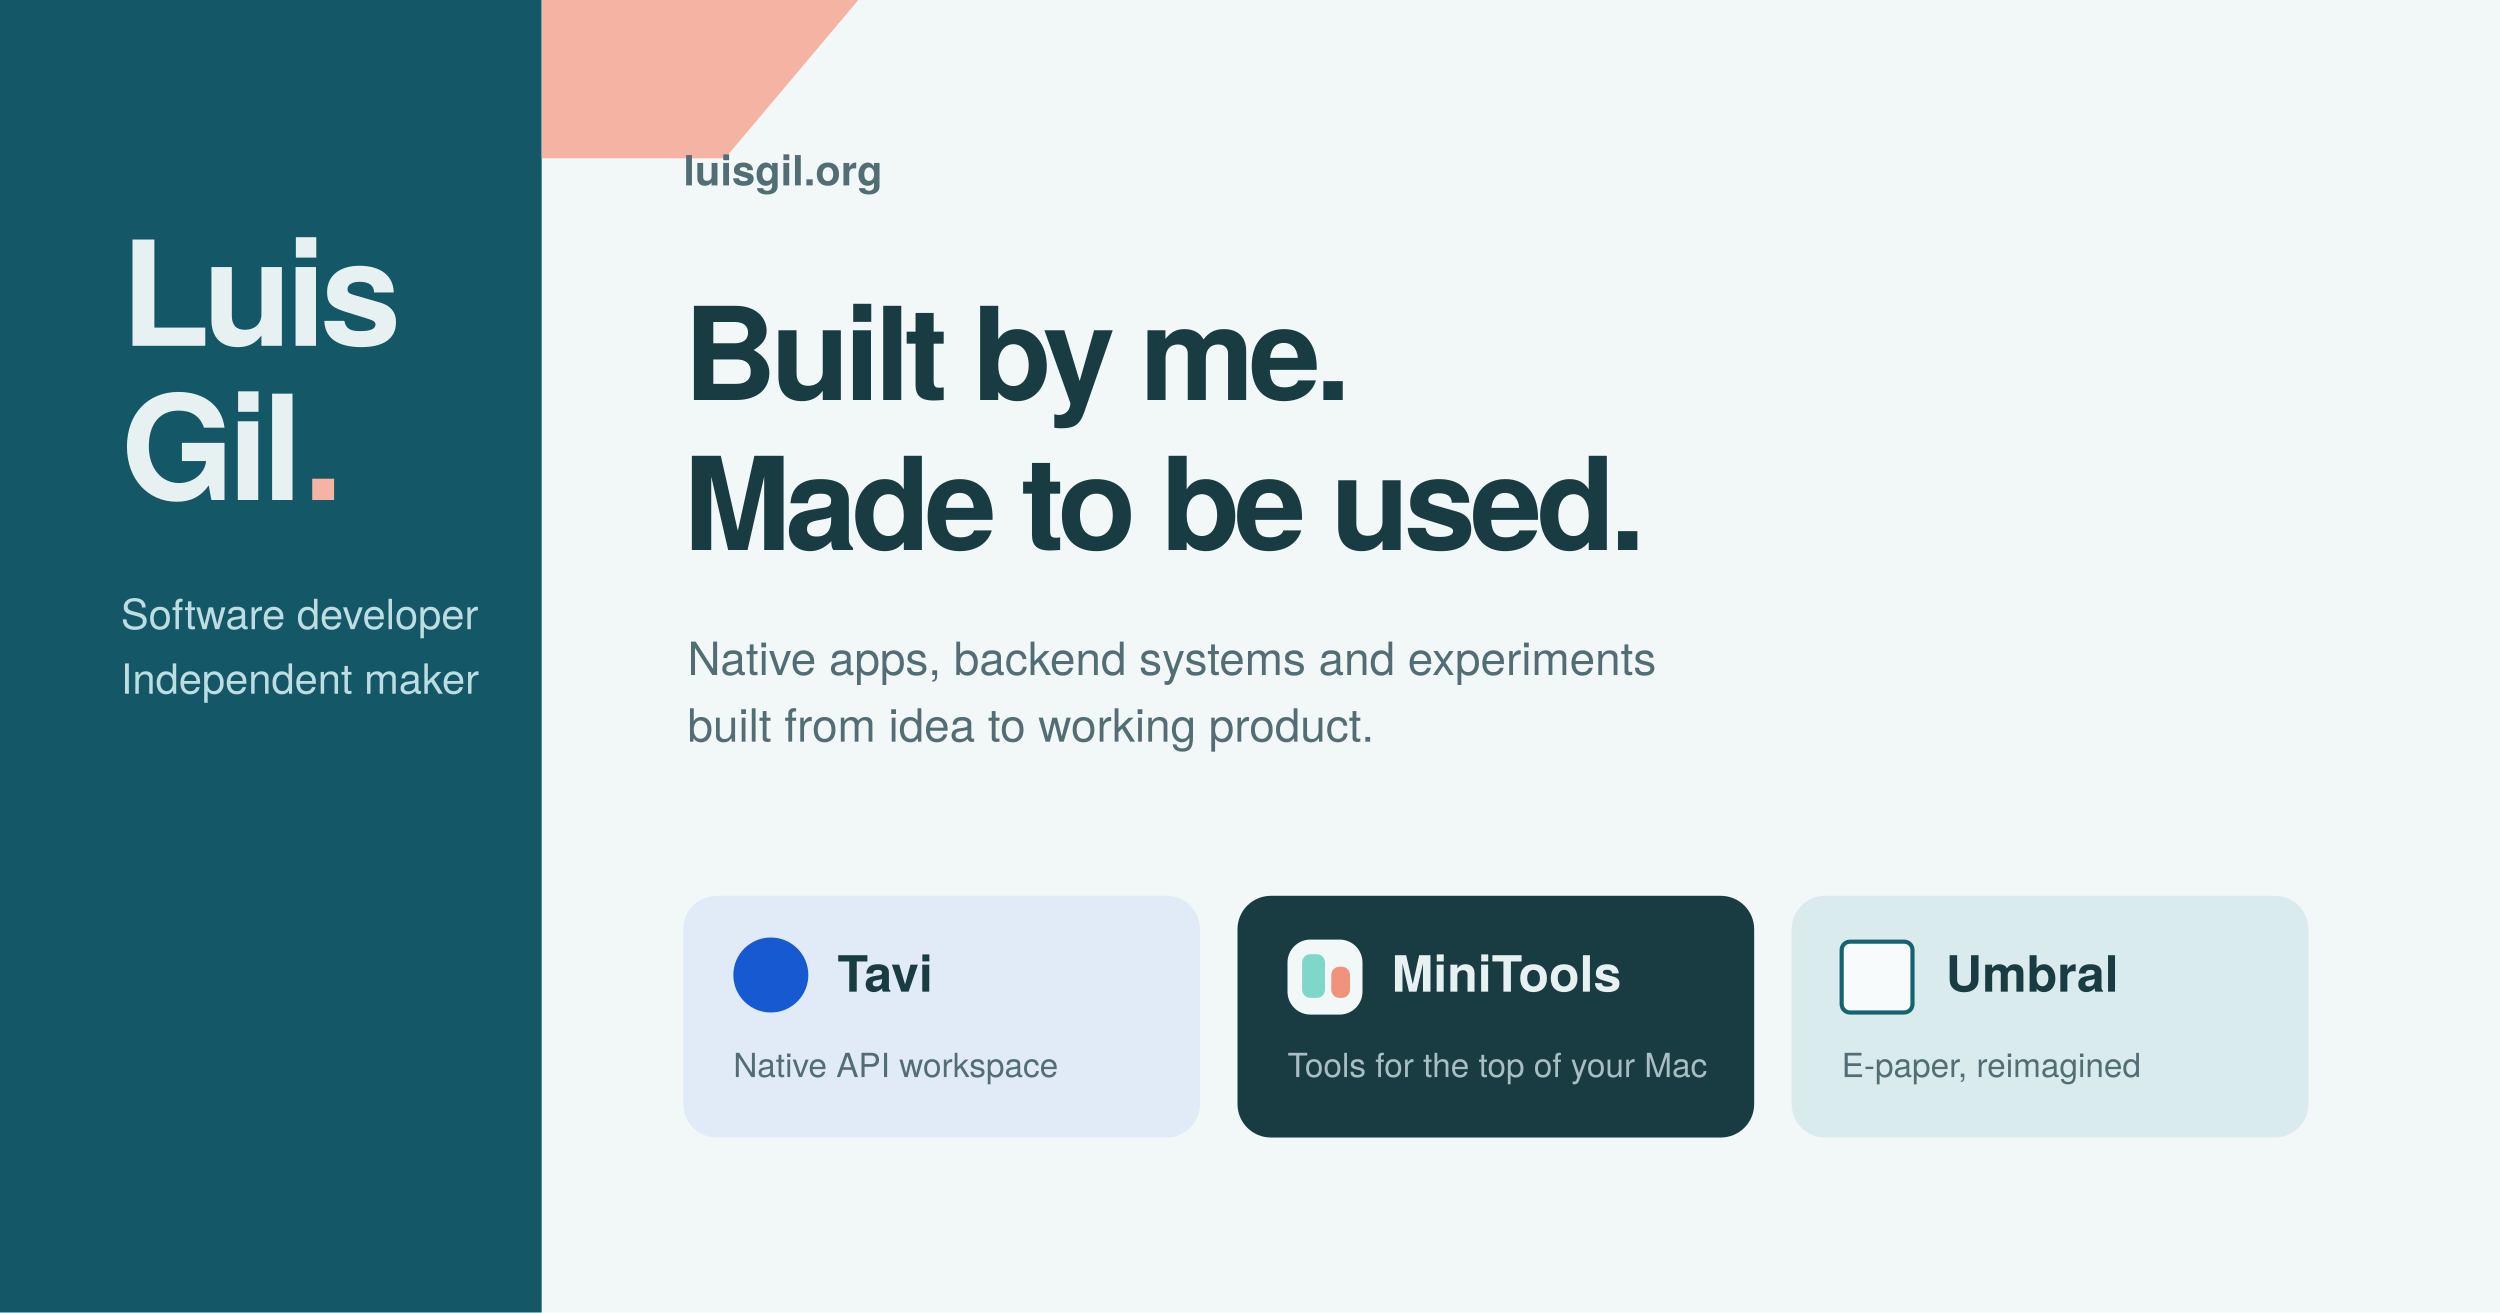
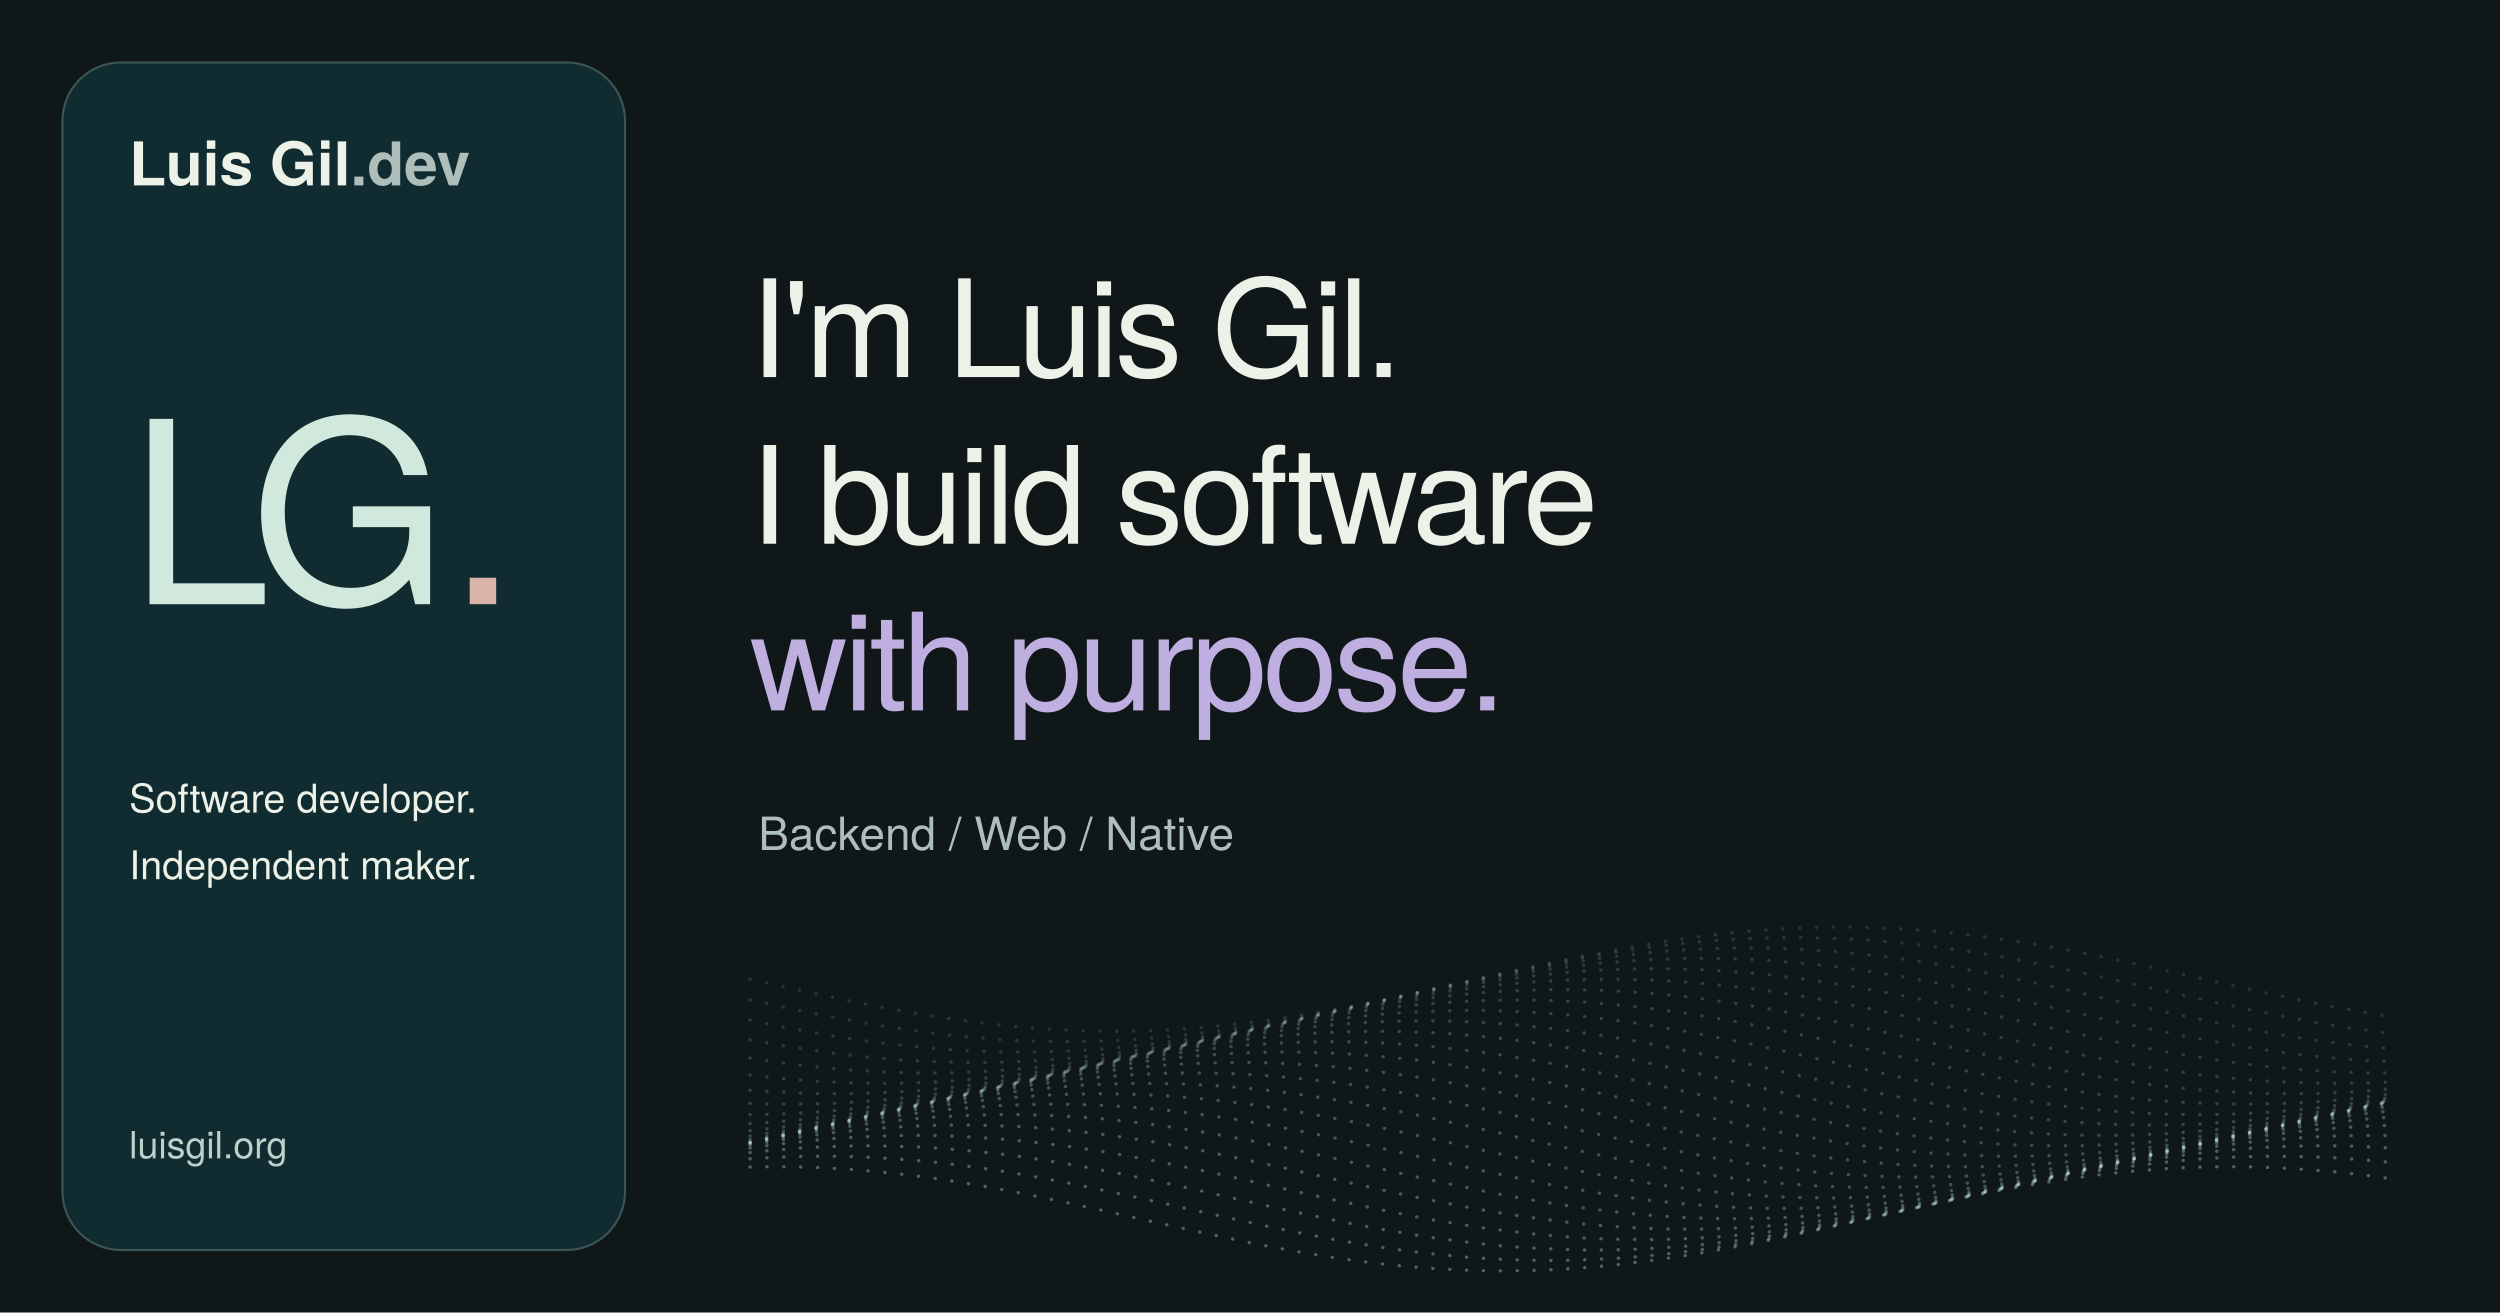
<svg xmlns="http://www.w3.org/2000/svg" width="1200" height="630" viewBox="0 0 1200 630">
-   <style>
-     @font-face{font-family:Sora;src:url('../../fonts/proposals/sora.ttf')}
-     .sora{font-family:Sora,'Avenir Next','Helvetica Neue',sans-serif}
-   </style>
-   <rect width="1200" height="630" fill="#f2f7f7" />
-   <rect width="260" height="630" fill="#145867" />
-   <path d="M260 0h152l-64 76H260z" fill="#f5b3a4" />
-   <text class="sora" x="58" y="166" fill="#e7f1f2" font-size="70" font-weight="650" letter-spacing="-3">Luis</text>
-   <text class="sora" x="58" y="240" fill="#e7f1f2" font-size="70" font-weight="650" letter-spacing="-3">Gil<tspan fill="#f5b3a4">.</tspan>
-   </text>
-   <text class="sora" x="58" y="302" fill="#bddde2" font-size="20" font-weight="500">Software developer</text>
-   <text class="sora" x="58" y="333" fill="#bddde2" font-size="20" font-weight="500">Independent maker</text>
-   <text class="sora" x="328" y="89" fill="#526e74" font-size="20" font-weight="600">luisgil.org</text>
-   <text class="sora" x="328" y="192" fill="#193c43" font-size="62" font-weight="650" letter-spacing="-2.7">Built by me.</text>
-   <text class="sora" x="328" y="264" fill="#193c43" font-size="62" font-weight="650" letter-spacing="-2.7">Made to be used.</text>
-   <text class="sora" x="330" y="324" fill="#526e74" font-size="22" font-weight="450">Native apps, backend systems and experiments</text>
-   <text class="sora" x="330" y="356" fill="#526e74" font-size="22" font-weight="450">built from idea to working product.</text>
-   <g transform="translate(328 430)">
-     <rect width="248" height="116" rx="16" fill="#e1eaf7" />
-     <circle cx="42" cy="38" r="18" fill="#1759d0" />
-     <text class="sora" x="74" y="46" fill="#193c43" font-size="24" font-weight="650">Tavi</text>
-     <text class="sora" x="24" y="87" fill="#526e74" font-size="16" font-weight="500">Native API workspace</text>
+   <style>.type{font-family:'Avenir Next','Helvetica Neue',sans-serif}</style>
+   <rect width="1200" height="630" fill="#101719" />
+   <rect x="30" y="30" width="270" height="570" rx="28" fill="#112c30" stroke="#3c5656" />
+   <g class="type">
+     <text x="62" y="89" fill="#edf2e9" font-size="29" font-weight="600">Luis Gil<tspan fill="#aebfbb">.dev</tspan>
+     </text>
+     <text x="62" y="290" fill="#d1e8dc" font-size="122" font-weight="400" letter-spacing="-5">LG<tspan fill="#d9b5a9">.</tspan>
+     </text>
+     <text x="62" y="390" fill="#edf2e9" font-size="19">Software developer.</text>
+     <text x="62" y="422" fill="#edf2e9" font-size="19">Independent maker.</text>
+     <text x="62" y="556" fill="#bdd0c9" font-size="18">luisgil.org</text>
+     <text x="360" y="181" fill="#edf2e9" font-size="65" font-weight="500" letter-spacing="-2">I'm Luis Gil.</text>
+     <text x="360" y="261" fill="#edf2e9" font-size="65" font-weight="500" letter-spacing="-2">I build software</text>
+     <text x="360" y="341" fill="#bfafe1" font-size="65" font-weight="500" letter-spacing="-2">with purpose.</text>
+     <text x="364" y="408" fill="#aebfbb" font-size="22">Backend / Web / Native</text>
  </g>
-   <g transform="translate(594 430)">
-     <rect width="248" height="116" rx="16" fill="#193c43" />
-     <rect x="24" y="21" width="36" height="36" rx="11" fill="#f2f7f7" />
-     <rect x="31" y="28" width="11" height="21" rx="4" fill="#7fd7c8" />
-     <rect x="45" y="34" width="9" height="15" rx="4" fill="#f0937d" />
-     <text class="sora" x="74" y="46" fill="#e7f1f2" font-size="24" font-weight="650">MiniTools</text>
-     <text class="sora" x="24" y="87" fill="#a8bec3" font-size="16" font-weight="500">Tools for the top of your Mac</text>
-   </g>
-   <g transform="translate(860 430)">
-     <rect width="248" height="116" rx="16" fill="#d9ebed" />
-     <rect x="24" y="22" width="34" height="34" rx="4" fill="#f8fbfb" stroke="#146370" stroke-width="2" />
-     <text class="sora" x="74" y="46" fill="#193c43" font-size="24" font-weight="650">Umbral</text>
-     <text class="sora" x="24" y="87" fill="#526e74" font-size="16" font-weight="500">E-paper, reimagined</text>
+   <g fill="none" stroke="#b4ded0" stroke-linecap="round" stroke-dasharray=".1 8">
+     <path d="M360,470.0 L370,472.2 L380,474.5 L390,476.7 L400,478.8 L410,480.9 L420,482.9 L430,484.7 L440,486.5 L450,488.1 L460,489.6 L470,490.9 L480,492.0 L490,493.0 L500,493.8 L510,494.4 L520,494.8 L530,495.0 L540,495.0 L550,494.8 L560,494.3 L570,493.7 L580,492.9 L590,491.9 L600,490.8 L610,489.5 L620,488.0 L630,486.3 L640,484.6 L650,482.7 L660,480.7 L670,478.6 L680,476.5 L690,474.3 L700,472.0 L710,469.8 L720,467.5 L730,465.3 L740,463.1 L750,461.0 L760,458.9 L770,457.0 L780,455.1 L790,453.4 L800,451.7 L810,450.3 L820,449.0 L830,447.9 L840,446.9 L850,446.1 L860,445.6 L870,445.2 L880,445.0 L890,445.0 L900,445.3 L910,445.7 L920,446.3 L930,447.1 L940,448.2 L950,449.3 L960,450.7 L970,452.2 L980,453.8 L990,455.6 L1000,457.5 L1010,459.5 L1020,461.6 L1030,463.7 L1040,465.9 L1050,468.2 L1060,470.4 L1070,472.7 L1080,474.9 L1090,477.1 L1100,479.2 L1110,481.3 L1120,483.2 L1130,485.1 L1140,486.8 L1150,488.4" stroke-width="1.6" opacity="0.15" />
+     <path d="M360,480.0 L370,482.1 L380,484.3 L390,486.3 L400,488.3 L410,490.1 L420,491.9 L430,493.4 L440,494.9 L450,496.2 L460,497.3 L470,498.2 L480,499.0 L490,499.5 L500,499.8 L510,500.0 L520,499.9 L530,499.7 L540,499.2 L550,498.6 L560,497.7 L570,496.7 L580,495.5 L590,494.1 L600,492.6 L610,490.9 L620,489.1 L630,487.2 L640,485.2 L650,483.1 L660,481.0 L670,478.8 L680,476.5 L690,474.3 L700,472.0 L710,469.8 L720,467.7 L730,465.5 L740,463.5 L750,461.5 L760,459.7 L770,458.0 L780,456.4 L790,455.0 L800,453.7 L810,452.6 L820,451.7 L830,451.0 L840,450.5 L850,450.1 L860,450.0 L870,450.1 L880,450.4 L890,450.8 L900,451.5 L910,452.4 L920,453.4 L930,454.6 L940,456.0 L950,457.5 L960,459.2 L970,461.0 L980,462.9 L990,465.0 L1000,467.1 L1010,469.2 L1020,471.4 L1030,473.7 L1040,475.9 L1050,478.2 L1060,480.4 L1070,482.6 L1080,484.7 L1090,486.7 L1100,488.6 L1110,490.5 L1120,492.2 L1130,493.7 L1140,495.1 L1150,496.4" stroke-width="1.6" opacity="0.16" />
+     <path d="M360,489.7 L370,491.8 L380,493.7 L390,495.5 L400,497.2 L410,498.8 L420,500.2 L430,501.4 L440,502.5 L450,503.4 L460,504.1 L470,504.6 L480,504.9 L490,505.0 L500,504.9 L510,504.6 L520,504.1 L530,503.4 L540,502.5 L550,501.5 L560,500.2 L570,498.8 L580,497.3 L590,495.6 L600,493.7 L610,491.8 L620,489.8 L630,487.7 L640,485.5 L650,483.3 L660,481.0 L670,478.8 L680,476.6 L690,474.3 L700,472.2 L710,470.1 L720,468.0 L730,466.1 L740,464.3 L750,462.6 L760,461.1 L770,459.7 L780,458.5 L790,457.4 L800,456.5 L810,455.9 L820,455.4 L830,455.1 L840,455.0 L850,455.1 L860,455.4 L870,456.0 L880,456.7 L890,457.6 L900,458.7 L910,459.9 L920,461.3 L930,462.9 L940,464.6 L950,466.4 L960,468.4 L970,470.4 L980,472.5 L990,474.7 L1000,476.9 L1010,479.2 L1020,481.4 L1030,483.7 L1040,485.9 L1050,488.0 L1060,490.1 L1070,492.1 L1080,494.1 L1090,495.9 L1100,497.5 L1110,499.1 L1120,500.4 L1130,501.6 L1140,502.7 L1150,503.5" stroke-width="1.6" opacity="0.17" />
+     <path d="M360,499.1 L370,500.9 L380,502.6 L390,504.1 L400,505.5 L410,506.7 L420,507.7 L430,508.6 L440,509.2 L450,509.7 L460,509.9 L470,510.0 L480,509.9 L490,509.5 L500,509.0 L510,508.2 L520,507.3 L530,506.2 L540,504.9 L550,503.5 L560,501.9 L570,500.2 L580,498.3 L590,496.4 L600,494.3 L610,492.2 L620,490.0 L630,487.8 L640,485.5 L650,483.3 L660,481.1 L670,478.9 L680,476.7 L690,474.6 L700,472.6 L710,470.7 L720,468.9 L730,467.3 L740,465.8 L750,464.4 L760,463.2 L770,462.2 L780,461.4 L790,460.7 L800,460.3 L810,460.0 L820,460.0 L830,460.2 L840,460.5 L850,461.1 L860,461.9 L870,462.8 L880,463.9 L890,465.2 L900,466.7 L910,468.3 L920,470.0 L930,471.9 L940,473.8 L950,475.9 L960,478.0 L970,480.2 L980,482.4 L990,484.7 L1000,486.9 L1010,489.2 L1020,491.4 L1030,493.5 L1040,495.6 L1050,497.6 L1060,499.5 L1070,501.2 L1080,502.9 L1090,504.4 L1100,505.7 L1110,506.9 L1120,507.9 L1130,508.7 L1140,509.3 L1150,509.7" stroke-width="1.6" opacity="0.18" />
+     <path d="M360,507.9 L370,509.4 L380,510.8 L390,511.9 L400,512.9 L410,513.7 L420,514.3 L430,514.8 L440,515.0 L450,515.0 L460,514.8 L470,514.4 L480,513.8 L490,513.0 L500,512.1 L510,510.9 L520,509.6 L530,508.1 L540,506.5 L550,504.8 L560,502.9 L570,500.9 L580,498.8 L590,496.7 L600,494.5 L610,492.3 L620,490.0 L630,487.8 L640,485.6 L650,483.4 L660,481.2 L670,479.2 L680,477.2 L690,475.3 L700,473.5 L710,471.9 L720,470.4 L730,469.1 L740,468.0 L750,467.0 L760,466.2 L770,465.6 L780,465.2 L790,465.0 L800,465.0 L810,465.2 L820,465.6 L830,466.3 L840,467.0 L850,468.0 L860,469.2 L870,470.5 L880,472.0 L890,473.6 L900,475.4 L910,477.3 L920,479.3 L930,481.4 L940,483.5 L950,485.7 L960,487.9 L970,490.2 L980,492.4 L990,494.6 L1000,496.8 L1010,499.0 L1020,501.0 L1030,503.0 L1040,504.9 L1050,506.6 L1060,508.2 L1070,509.7 L1080,511.0 L1090,512.1 L1100,513.1 L1110,513.9 L1120,514.4 L1130,514.8 L1140,515.0 L1150,515.0" stroke-width="1.6" opacity="0.19" />
+     <path d="M360,516.0 L370,517.2 L380,518.1 L390,518.9 L400,519.4 L410,519.8 L420,520.0 L430,520.0 L440,519.7 L450,519.3 L460,518.7 L470,517.8 L480,516.8 L490,515.6 L500,514.3 L510,512.8 L520,511.1 L530,509.4 L540,507.5 L550,505.5 L560,503.4 L570,501.2 L580,499.0 L590,496.8 L600,494.5 L610,492.3 L620,490.1 L630,487.9 L640,485.8 L650,483.7 L660,481.8 L670,479.9 L680,478.2 L690,476.6 L700,475.1 L710,473.9 L720,472.7 L730,471.8 L740,471.1 L750,470.5 L760,470.2 L770,470.0 L780,470.1 L790,470.3 L800,470.8 L810,471.4 L820,472.3 L830,473.3 L840,474.5 L850,475.8 L860,477.4 L870,479.0 L880,480.8 L890,482.7 L900,484.7 L910,486.8 L920,489.0 L930,491.2 L940,493.4 L950,495.7 L960,497.9 L970,500.1 L980,502.3 L990,504.4 L1000,506.5 L1010,508.4 L1020,510.3 L1030,512.0 L1040,513.6 L1050,515.0 L1060,516.3 L1070,517.4 L1080,518.3 L1090,519.0 L1100,519.5 L1110,519.9 L1120,520.0 L1130,519.9 L1140,519.7 L1150,519.2" stroke-width="1.6" opacity="0.20" />
+     <path d="M360,523.3 L370,524.0 L380,524.5 L390,524.9 L400,525.0 L410,524.9 L420,524.6 L430,524.2 L440,523.5 L450,522.6 L460,521.6 L470,520.4 L480,519.0 L490,517.4 L500,515.8 L510,513.9 L520,512.0 L530,510.0 L540,507.9 L550,505.7 L560,503.5 L570,501.3 L580,499.0 L590,496.8 L600,494.6 L610,492.4 L620,490.3 L630,488.3 L640,486.3 L650,484.5 L660,482.8 L670,481.2 L680,479.8 L690,478.6 L700,477.5 L710,476.6 L720,475.9 L730,475.4 L740,475.1 L750,475.0 L760,475.1 L770,475.4 L780,475.9 L790,476.6 L800,477.5 L810,478.5 L820,479.8 L830,481.2 L840,482.7 L850,484.4 L860,486.2 L870,488.2 L880,490.2 L890,492.3 L900,494.5 L910,496.7 L920,498.9 L930,501.2 L940,503.4 L950,505.6 L960,507.8 L970,509.9 L980,511.9 L990,513.8 L1000,515.7 L1010,517.3 L1020,518.9 L1030,520.3 L1040,521.5 L1050,522.6 L1060,523.4 L1070,524.1 L1080,524.6 L1090,524.9 L1100,525.0 L1110,524.9 L1120,524.6 L1130,524.1 L1140,523.3 L1150,522.4" stroke-width="1.6" opacity="0.21" />
+     <path d="M360,529.6 L370,529.9 L380,530.0 L390,529.9 L400,529.6 L410,529.0 L420,528.3 L430,527.4 L440,526.3 L450,525.1 L460,523.6 L470,522.1 L480,520.4 L490,518.5 L500,516.6 L510,514.5 L520,512.4 L530,510.3 L540,508.0 L550,505.8 L560,503.5 L570,501.3 L580,499.1 L590,496.9 L600,494.8 L610,492.8 L620,490.9 L630,489.1 L640,487.4 L650,485.9 L660,484.5 L670,483.3 L680,482.3 L690,481.5 L700,480.8 L710,480.3 L720,480.1 L730,480.0 L740,480.1 L750,480.5 L760,481.0 L770,481.8 L780,482.7 L790,483.8 L800,485.1 L810,486.5 L820,488.1 L830,489.8 L840,491.7 L850,493.6 L860,495.7 L870,497.8 L880,500.0 L890,502.2 L900,504.4 L910,506.7 L920,508.9 L930,511.1 L940,513.3 L950,515.3 L960,517.4 L970,519.3 L980,521.0 L990,522.7 L1000,524.2 L1010,525.6 L1020,526.8 L1030,527.8 L1040,528.6 L1050,529.3 L1060,529.7 L1070,529.9 L1080,530.0 L1090,529.8 L1100,529.5 L1110,528.9 L1120,528.2 L1130,527.2 L1140,526.1 L1150,524.8" stroke-width="1.6" opacity="0.22" />
+     <path d="M360,535.0 L370,534.8 L380,534.5 L390,533.9 L400,533.1 L410,532.2 L420,531.1 L430,529.8 L440,528.3 L450,526.7 L460,525.0 L470,523.1 L480,521.1 L490,519.1 L500,516.9 L510,514.8 L520,512.5 L530,510.3 L540,508.0 L550,505.8 L560,503.6 L570,501.5 L580,499.4 L590,497.4 L600,495.5 L610,493.7 L620,492.1 L630,490.6 L640,489.3 L650,488.1 L660,487.1 L670,486.3 L680,485.7 L690,485.3 L700,485.0 L710,485.0 L720,485.2 L730,485.6 L740,486.2 L750,487.0 L760,487.9 L770,489.1 L780,490.4 L790,491.8 L800,493.5 L810,495.2 L820,497.1 L830,499.1 L840,501.1 L850,503.3 L860,505.4 L870,507.7 L880,509.9 L890,512.2 L900,514.4 L910,516.6 L920,518.7 L930,520.8 L940,522.8 L950,524.7 L960,526.4 L970,528.1 L980,529.5 L990,530.9 L1000,532.0 L1010,533.0 L1020,533.8 L1030,534.4 L1040,534.8 L1050,535.0 L1060,535.0 L1070,534.8 L1080,534.4 L1090,533.8 L1100,533.0 L1110,532.0 L1120,530.8 L1130,529.5 L1140,528.0 L1150,526.4" stroke-width="1.6" opacity="0.23" />
+     <path d="M360,539.3 L370,538.7 L380,537.9 L390,536.9 L400,535.8 L410,534.5 L420,533.0 L430,531.3 L440,529.6 L450,527.7 L460,525.7 L470,523.6 L480,521.5 L490,519.3 L500,517.0 L510,514.8 L520,512.5 L530,510.3 L540,508.1 L550,506.0 L560,503.9 L570,502.0 L580,500.1 L590,498.4 L600,496.7 L610,495.3 L620,494.0 L630,492.9 L640,491.9 L650,491.1 L660,490.6 L670,490.2 L680,490.0 L690,490.0 L700,490.3 L710,490.7 L720,491.3 L730,492.1 L740,493.2 L750,494.3 L760,495.7 L770,497.2 L780,498.8 L790,500.6 L800,502.5 L810,504.5 L820,506.6 L830,508.7 L840,510.9 L850,513.2 L860,515.4 L870,517.7 L880,519.9 L890,522.1 L900,524.2 L910,526.3 L920,528.2 L930,530.1 L940,531.8 L950,533.4 L960,534.8 L970,536.1 L980,537.2 L990,538.2 L1000,538.9 L1010,539.5 L1020,539.8 L1030,540.0 L1040,539.9 L1050,539.7 L1060,539.2 L1070,538.6 L1080,537.8 L1090,536.7 L1100,535.5 L1110,534.2 L1120,532.7 L1130,531.0 L1140,529.2 L1150,527.3" stroke-width="1.6" opacity="0.24" />
+     <path d="M360,542.7 L370,541.7 L380,540.5 L390,539.1 L400,537.6 L410,535.9 L420,534.1 L430,532.2 L440,530.2 L450,528.1 L460,526.0 L470,523.8 L480,521.5 L490,519.3 L500,517.0 L510,514.8 L520,512.7 L530,510.5 L540,508.5 L550,506.5 L560,504.7 L570,503.0 L580,501.4 L590,500.0 L600,498.7 L610,497.6 L620,496.7 L630,496.0 L640,495.5 L650,495.1 L660,495.0 L670,495.1 L680,495.4 L690,495.8 L700,496.5 L710,497.4 L720,498.4 L730,499.6 L740,501.0 L750,502.5 L760,504.2 L770,506.0 L780,507.9 L790,510.0 L800,512.1 L810,514.2 L820,516.4 L830,518.7 L840,520.9 L850,523.2 L860,525.4 L870,527.6 L880,529.7 L890,531.7 L900,533.6 L910,535.5 L920,537.2 L930,538.7 L940,540.1 L950,541.4 L960,542.5 L970,543.4 L980,544.1 L990,544.6 L1000,544.9 L1010,545.0 L1020,544.9 L1030,544.6 L1040,544.1 L1050,543.4 L1060,542.6 L1070,541.5 L1080,540.3 L1090,538.9 L1100,537.3 L1110,535.6 L1120,533.8 L1130,531.9 L1140,529.8 L1150,527.7" stroke-width="1.6" opacity="0.25" />
+     <path d="M360,545.2 L370,543.8 L380,542.3 L390,540.6 L400,538.7 L410,536.8 L420,534.8 L430,532.7 L440,530.5 L450,528.3 L460,526.0 L470,523.8 L480,521.6 L490,519.3 L500,517.2 L510,515.1 L520,513.0 L530,511.1 L540,509.3 L550,507.6 L560,506.1 L570,504.7 L580,503.5 L590,502.4 L600,501.5 L610,500.9 L620,500.4 L630,500.1 L640,500.0 L650,500.1 L660,500.4 L670,501.0 L680,501.7 L690,502.6 L700,503.7 L710,504.9 L720,506.3 L730,507.9 L740,509.6 L750,511.4 L760,513.4 L770,515.4 L780,517.5 L790,519.7 L800,521.9 L810,524.2 L820,526.4 L830,528.7 L840,530.9 L850,533.0 L860,535.1 L870,537.1 L880,539.1 L890,540.9 L900,542.5 L910,544.1 L920,545.4 L930,546.6 L940,547.7 L950,548.5 L960,549.2 L970,549.7 L980,549.9 L990,550.0 L1000,549.9 L1010,549.5 L1020,549.0 L1030,548.3 L1040,547.3 L1050,546.2 L1060,545.0 L1070,543.5 L1080,541.9 L1090,540.2 L1100,538.4 L1110,536.4 L1120,534.4 L1130,532.3 L1140,530.1 L1150,527.9" stroke-width="1.6" opacity="0.26" />
+     <path d="M360,546.9 L370,545.2 L380,543.3 L390,541.4 L400,539.3 L410,537.2 L420,535.0 L430,532.8 L440,530.5 L450,528.3 L460,526.1 L470,523.9 L480,521.7 L490,519.6 L500,517.6 L510,515.7 L520,513.9 L530,512.3 L540,510.8 L550,509.4 L560,508.2 L570,507.2 L580,506.4 L590,505.7 L600,505.3 L610,505.0 L620,505.0 L630,505.2 L640,505.5 L650,506.1 L660,506.9 L670,507.8 L680,508.9 L690,510.2 L700,511.7 L710,513.3 L720,515.0 L730,516.9 L740,518.8 L750,520.9 L760,523.0 L770,525.2 L780,527.4 L790,529.7 L800,531.9 L810,534.2 L820,536.4 L830,538.5 L840,540.6 L850,542.6 L860,544.5 L870,546.2 L880,547.9 L890,549.4 L900,550.7 L910,551.9 L920,552.9 L930,553.7 L940,554.3 L950,554.7 L960,555.0 L970,555.0 L980,554.8 L990,554.4 L1000,553.8 L1010,553.1 L1020,552.1 L1030,551.0 L1040,549.7 L1050,548.2 L1060,546.6 L1070,544.8 L1080,543.0 L1090,541.0 L1100,538.9 L1110,536.8 L1120,534.6 L1130,532.4 L1140,530.1 L1150,527.9" stroke-width="1.6" opacity="0.27" />
+     <path d="M360,547.9 L370,545.9 L380,543.8 L390,541.7 L400,539.5 L410,537.3 L420,535.0 L430,532.8 L440,530.6 L450,528.4 L460,526.2 L470,524.2 L480,522.2 L490,520.3 L500,518.5 L510,516.9 L520,515.4 L530,514.1 L540,513.0 L550,512.0 L560,511.2 L570,510.6 L580,510.2 L590,510.0 L600,510.0 L610,510.2 L620,510.6 L630,511.3 L640,512.0 L650,513.0 L660,514.2 L670,515.5 L680,517.0 L690,518.6 L700,520.4 L710,522.3 L720,524.3 L730,526.4 L740,528.5 L750,530.7 L760,532.9 L770,535.2 L780,537.4 L790,539.6 L800,541.8 L810,544.0 L820,546.0 L830,548.0 L840,549.9 L850,551.6 L860,553.2 L870,554.7 L880,556.0 L890,557.1 L900,558.1 L910,558.9 L920,559.4 L930,559.8 L940,560.0 L950,560.0 L960,559.7 L970,559.3 L980,558.7 L990,557.9 L1000,556.9 L1010,555.7 L1020,554.3 L1030,552.8 L1040,551.2 L1050,549.4 L1060,547.5 L1070,545.5 L1080,543.4 L1090,541.3 L1100,539.1 L1110,536.9 L1120,534.6 L1130,532.4 L1140,530.2 L1150,528.0" stroke-width="1.6" opacity="0.28" />
+     <path d="M360,548.4 L370,546.2 L380,544.0 L390,541.8 L400,539.5 L410,537.3 L420,535.1 L430,532.9 L440,530.8 L450,528.7 L460,526.8 L470,524.9 L480,523.2 L490,521.6 L500,520.1 L510,518.9 L520,517.7 L530,516.8 L540,516.1 L550,515.5 L560,515.2 L570,515.0 L580,515.1 L590,515.3 L600,515.8 L610,516.4 L620,517.3 L630,518.3 L640,519.5 L650,520.8 L660,522.4 L670,524.0 L680,525.8 L690,527.7 L700,529.7 L710,531.8 L720,534.0 L730,536.2 L740,538.4 L750,540.7 L760,542.9 L770,545.1 L780,547.3 L790,549.4 L800,551.5 L810,553.4 L820,555.3 L830,557.0 L840,558.6 L850,560.0 L860,561.3 L870,562.4 L880,563.3 L890,564.0 L900,564.5 L910,564.9 L920,565.0 L930,564.9 L940,564.7 L950,564.2 L960,563.5 L970,562.7 L980,561.6 L990,560.4 L1000,559.0 L1010,557.5 L1020,555.8 L1030,554.0 L1040,552.1 L1050,550.1 L1060,548.0 L1070,545.8 L1080,543.6 L1090,541.4 L1100,539.1 L1110,536.9 L1120,534.7 L1130,532.5 L1140,530.4 L1150,528.3" stroke-width="1.6" opacity="0.29" />
+     <path d="M360,548.5 L370,546.3 L380,544.0 L390,541.8 L400,539.6 L410,537.4 L420,535.3 L430,533.3 L440,531.3 L450,529.5 L460,527.8 L470,526.2 L480,524.8 L490,523.6 L500,522.5 L510,521.6 L520,520.9 L530,520.4 L540,520.1 L550,520.0 L560,520.1 L570,520.4 L580,520.9 L590,521.6 L600,522.5 L610,523.5 L620,524.8 L630,526.2 L640,527.7 L650,529.4 L660,531.2 L670,533.2 L680,535.2 L690,537.3 L700,539.5 L710,541.7 L720,543.9 L730,546.2 L740,548.4 L750,550.6 L760,552.8 L770,554.9 L780,556.9 L790,558.8 L800,560.7 L810,562.3 L820,563.9 L830,565.3 L840,566.5 L850,567.6 L860,568.4 L870,569.1 L880,569.6 L890,569.9 L900,570.0 L910,569.9 L920,569.6 L930,569.1 L940,568.3 L950,567.4 L960,566.4 L970,565.1 L980,563.7 L990,562.1 L1000,560.4 L1010,558.6 L1020,556.7 L1030,554.6 L1040,552.5 L1050,550.3 L1060,548.1 L1070,545.9 L1080,543.6 L1090,541.4 L1100,539.2 L1110,537.0 L1120,534.9 L1130,532.9 L1140,531.0 L1150,529.2" stroke-width="1.6" opacity="0.30" />
+     <path d="M360,548.5 L370,546.3 L380,544.1 L390,541.9 L400,539.8 L410,537.8 L420,535.9 L430,534.1 L440,532.4 L450,530.9 L460,529.5 L470,528.3 L480,527.3 L490,526.5 L500,525.8 L510,525.3 L520,525.1 L530,525.0 L540,525.1 L550,525.5 L560,526.0 L570,526.8 L580,527.7 L590,528.8 L600,530.1 L610,531.5 L620,533.1 L630,534.8 L640,536.7 L650,538.6 L660,540.7 L670,542.8 L680,545.0 L690,547.2 L700,549.4 L710,551.7 L720,553.9 L730,556.1 L740,558.3 L750,560.3 L760,562.4 L770,564.3 L780,566.0 L790,567.7 L800,569.2 L810,570.6 L820,571.8 L830,572.8 L840,573.6 L850,574.3 L860,574.7 L870,574.9 L880,575.0 L890,574.8 L900,574.5 L910,573.9 L920,573.2 L930,572.2 L940,571.1 L950,569.8 L960,568.4 L970,566.8 L980,565.0 L990,563.2 L1000,561.2 L1010,559.2 L1020,557.0 L1030,554.8 L1040,552.6 L1050,550.4 L1060,548.1 L1070,545.9 L1080,543.7 L1090,541.5 L1100,539.5 L1110,537.5 L1120,535.6 L1130,533.8 L1140,532.1 L1150,530.6" stroke-width="1.6" opacity="0.31" />
+     <path d="M360,548.6 L370,546.5 L380,544.4 L390,542.4 L400,540.5 L410,538.7 L420,537.1 L430,535.6 L440,534.3 L450,533.1 L460,532.1 L470,531.3 L480,530.7 L490,530.3 L500,530.0 L510,530.0 L520,530.2 L530,530.6 L540,531.2 L550,532.0 L560,532.9 L570,534.1 L580,535.4 L590,536.8 L600,538.5 L610,540.2 L620,542.1 L630,544.1 L640,546.1 L650,548.3 L660,550.4 L670,552.7 L680,554.9 L690,557.2 L700,559.4 L710,561.6 L720,563.7 L730,565.8 L740,567.8 L750,569.7 L760,571.4 L770,573.1 L780,574.5 L790,575.9 L800,577.0 L810,578.0 L820,578.8 L830,579.4 L840,579.8 L850,580.0 L860,580.0 L870,579.8 L880,579.4 L890,578.8 L900,578.0 L910,577.0 L920,575.8 L930,574.5 L940,573.0 L950,571.4 L960,569.6 L970,567.7 L980,565.8 L990,563.7 L1000,561.5 L1010,559.3 L1020,557.1 L1030,554.9 L1040,552.6 L1050,550.4 L1060,548.2 L1070,546.1 L1080,544.0 L1090,542.0 L1100,540.2 L1110,538.4 L1120,536.8 L1130,535.3 L1140,534.0 L1150,532.9" stroke-width="1.6" opacity="0.32" />
+     <path d="M360,548.9 L370,547.0 L380,545.1 L390,543.4 L400,541.7 L410,540.3 L420,539.0 L430,537.9 L440,536.9 L450,536.1 L460,535.6 L470,535.2 L480,535.0 L490,535.0 L500,535.3 L510,535.7 L520,536.3 L530,537.1 L540,538.2 L550,539.3 L560,540.7 L570,542.2 L580,543.8 L590,545.6 L600,547.5 L610,549.5 L620,551.6 L630,553.7 L640,555.9 L650,558.2 L660,560.4 L670,562.7 L680,564.9 L690,567.1 L700,569.2 L710,571.3 L720,573.2 L730,575.1 L740,576.8 L750,578.4 L760,579.8 L770,581.1 L780,582.2 L790,583.2 L800,583.9 L810,584.5 L820,584.8 L830,585.0 L840,584.9 L850,584.7 L860,584.2 L870,583.6 L880,582.8 L890,581.7 L900,580.5 L910,579.2 L920,577.7 L930,576.0 L940,574.2 L950,572.3 L960,570.3 L970,568.2 L980,566.1 L990,563.9 L1000,561.6 L1010,559.4 L1020,557.1 L1030,554.9 L1040,552.7 L1050,550.6 L1060,548.6 L1070,546.6 L1080,544.8 L1090,543.0 L1100,541.5 L1110,540.0 L1120,538.8 L1130,537.7 L1140,536.7 L1150,536.0" stroke-width="1.6" opacity="0.33" />
+     <path d="M360,549.7 L370,548.0 L380,546.4 L390,545.0 L400,543.7 L410,542.6 L420,541.7 L430,541.0 L440,540.5 L450,540.1 L460,540.0 L470,540.1 L480,540.4 L490,540.8 L500,541.5 L510,542.4 L520,543.4 L530,544.6 L540,546.0 L550,547.5 L560,549.2 L570,551.0 L580,552.9 L590,555.0 L600,557.1 L610,559.2 L620,561.4 L630,563.7 L640,565.9 L650,568.2 L660,570.4 L670,572.6 L680,574.7 L690,576.7 L700,578.6 L710,580.5 L720,582.2 L730,583.7 L740,585.1 L750,586.4 L760,587.5 L770,588.4 L780,589.1 L790,589.6 L800,589.9 L810,590.0 L820,589.9 L830,589.6 L840,589.1 L850,588.4 L860,587.6 L870,586.5 L880,585.3 L890,583.9 L900,582.3 L910,580.6 L920,578.8 L930,576.9 L940,574.8 L950,572.7 L960,570.6 L970,568.4 L980,566.1 L990,563.9 L1000,561.6 L1010,559.4 L1020,557.2 L1030,555.1 L1040,553.1 L1050,551.2 L1060,549.4 L1070,547.7 L1080,546.1 L1090,544.7 L1100,543.5 L1110,542.4 L1120,541.6 L1130,540.9 L1140,540.4 L1150,540.1" stroke-width="1.6" opacity="0.34" />
+     <path d="M360,551.1 L370,549.7 L380,548.5 L390,547.4 L400,546.5 L410,545.9 L420,545.4 L430,545.1 L440,545.0 L450,545.1 L460,545.4 L470,546.0 L480,546.7 L490,547.6 L500,548.7 L510,549.9 L520,551.3 L530,552.9 L540,554.6 L550,556.4 L560,558.4 L570,560.4 L580,562.5 L590,564.7 L600,566.9 L610,569.2 L620,571.4 L630,573.7 L640,575.9 L650,578.0 L660,580.1 L670,582.1 L680,584.1 L690,585.9 L700,587.5 L710,589.1 L720,590.4 L730,591.6 L740,592.7 L750,593.5 L760,594.2 L770,594.7 L780,594.9 L790,595.0 L800,594.9 L810,594.5 L820,594.0 L830,593.3 L840,592.3 L850,591.2 L860,590.0 L870,588.5 L880,586.9 L890,585.2 L900,583.4 L910,581.4 L920,579.4 L930,577.3 L940,575.1 L950,572.9 L960,570.6 L970,568.4 L980,566.1 L990,563.9 L1000,561.8 L1010,559.7 L1020,557.7 L1030,555.8 L1040,554.0 L1050,552.3 L1060,550.8 L1070,549.4 L1080,548.2 L1090,547.2 L1100,546.4 L1110,545.8 L1120,545.3 L1130,545.1 L1140,545.0 L1150,545.2" stroke-width="1.6" opacity="0.35" />
+     <path d="M360,553.2 L370,552.2 L380,551.4 L390,550.7 L400,550.3 L410,550.0 L420,550.0 L430,550.2 L440,550.5 L450,551.1 L460,551.9 L470,552.8 L480,553.9 L490,555.2 L500,556.7 L510,558.3 L520,560.0 L530,561.9 L540,563.8 L550,565.9 L560,568.0 L570,570.2 L580,572.4 L590,574.7 L600,576.9 L610,579.2 L620,581.4 L630,583.5 L640,585.6 L650,587.6 L660,589.5 L670,591.2 L680,592.9 L690,594.4 L700,595.7 L710,596.9 L720,597.9 L730,598.7 L740,599.3 L750,599.7 L760,600.0 L770,600.0 L780,599.8 L790,599.4 L800,598.8 L810,598.1 L820,597.1 L830,596.0 L840,594.7 L850,593.2 L860,591.6 L870,589.8 L880,588.0 L890,586.0 L900,583.9 L910,581.8 L920,579.6 L930,577.4 L940,575.1 L950,572.9 L960,570.6 L970,568.4 L980,566.3 L990,564.2 L1000,562.2 L1010,560.4 L1020,558.6 L1030,557.0 L1040,555.5 L1050,554.2 L1060,553.0 L1070,552.0 L1080,551.2 L1090,550.6 L1100,550.2 L1110,550.0 L1120,550.0 L1130,550.2 L1140,550.6 L1150,551.2" stroke-width="1.6" opacity="0.36" />
+     <path d="M360,556.2 L370,555.6 L380,555.2 L390,555.0 L400,555.0 L410,555.2 L420,555.6 L430,556.3 L440,557.0 L450,558.0 L460,559.2 L470,560.5 L480,562.0 L490,563.6 L500,565.4 L510,567.3 L520,569.3 L530,571.4 L540,573.5 L550,575.7 L560,577.9 L570,580.2 L580,582.4 L590,584.6 L600,586.8 L610,589.0 L620,591.0 L630,593.0 L640,594.9 L650,596.6 L660,598.2 L670,599.7 L680,601.0 L690,602.1 L700,603.1 L710,603.9 L720,604.4 L730,604.8 L740,605.0 L750,605.0 L760,604.7 L770,604.3 L780,603.7 L790,602.9 L800,601.9 L810,600.7 L820,599.3 L830,597.8 L840,596.2 L850,594.4 L860,592.5 L870,590.5 L880,588.4 L890,586.3 L900,584.1 L910,581.9 L920,579.6 L930,577.4 L940,575.2 L950,573.0 L960,570.8 L970,568.8 L980,566.8 L990,565.0 L1000,563.2 L1010,561.6 L1020,560.2 L1030,558.9 L1040,557.8 L1050,556.8 L1060,556.1 L1070,555.5 L1080,555.2 L1090,555.0 L1100,555.1 L1110,555.3 L1120,555.7 L1130,556.4 L1140,557.2 L1150,558.2" stroke-width="1.6" opacity="0.37" />
+     <path d="M360,560.2 L370,560.0 L380,560.1 L390,560.3 L400,560.8 L410,561.4 L420,562.3 L430,563.3 L440,564.5 L450,565.8 L460,567.4 L470,569.0 L480,570.8 L490,572.7 L500,574.7 L510,576.8 L520,579.0 L530,581.2 L540,583.4 L550,585.7 L560,587.9 L570,590.1 L580,592.3 L590,594.4 L600,596.5 L610,598.4 L620,600.3 L630,602.0 L640,603.6 L650,605.0 L660,606.3 L670,607.4 L680,608.3 L690,609.0 L700,609.5 L710,609.9 L720,610.0 L730,609.9 L740,609.7 L750,609.2 L760,608.5 L770,607.7 L780,606.6 L790,605.4 L800,604.0 L810,602.5 L820,600.8 L830,599.0 L840,597.1 L850,595.1 L860,593.0 L870,590.8 L880,588.6 L890,586.4 L900,584.1 L910,581.9 L920,579.7 L930,577.5 L940,575.4 L950,573.3 L960,571.4 L970,569.6 L980,567.9 L990,566.3 L1000,564.9 L1010,563.6 L1020,562.5 L1030,561.7 L1040,560.9 L1050,560.4 L1060,560.1 L1070,560.0 L1080,560.1 L1090,560.4 L1100,560.9 L1110,561.6 L1120,562.4 L1130,563.5 L1140,564.7 L1150,566.1" stroke-width="1.6" opacity="0.38" />
  </g>
</svg>
